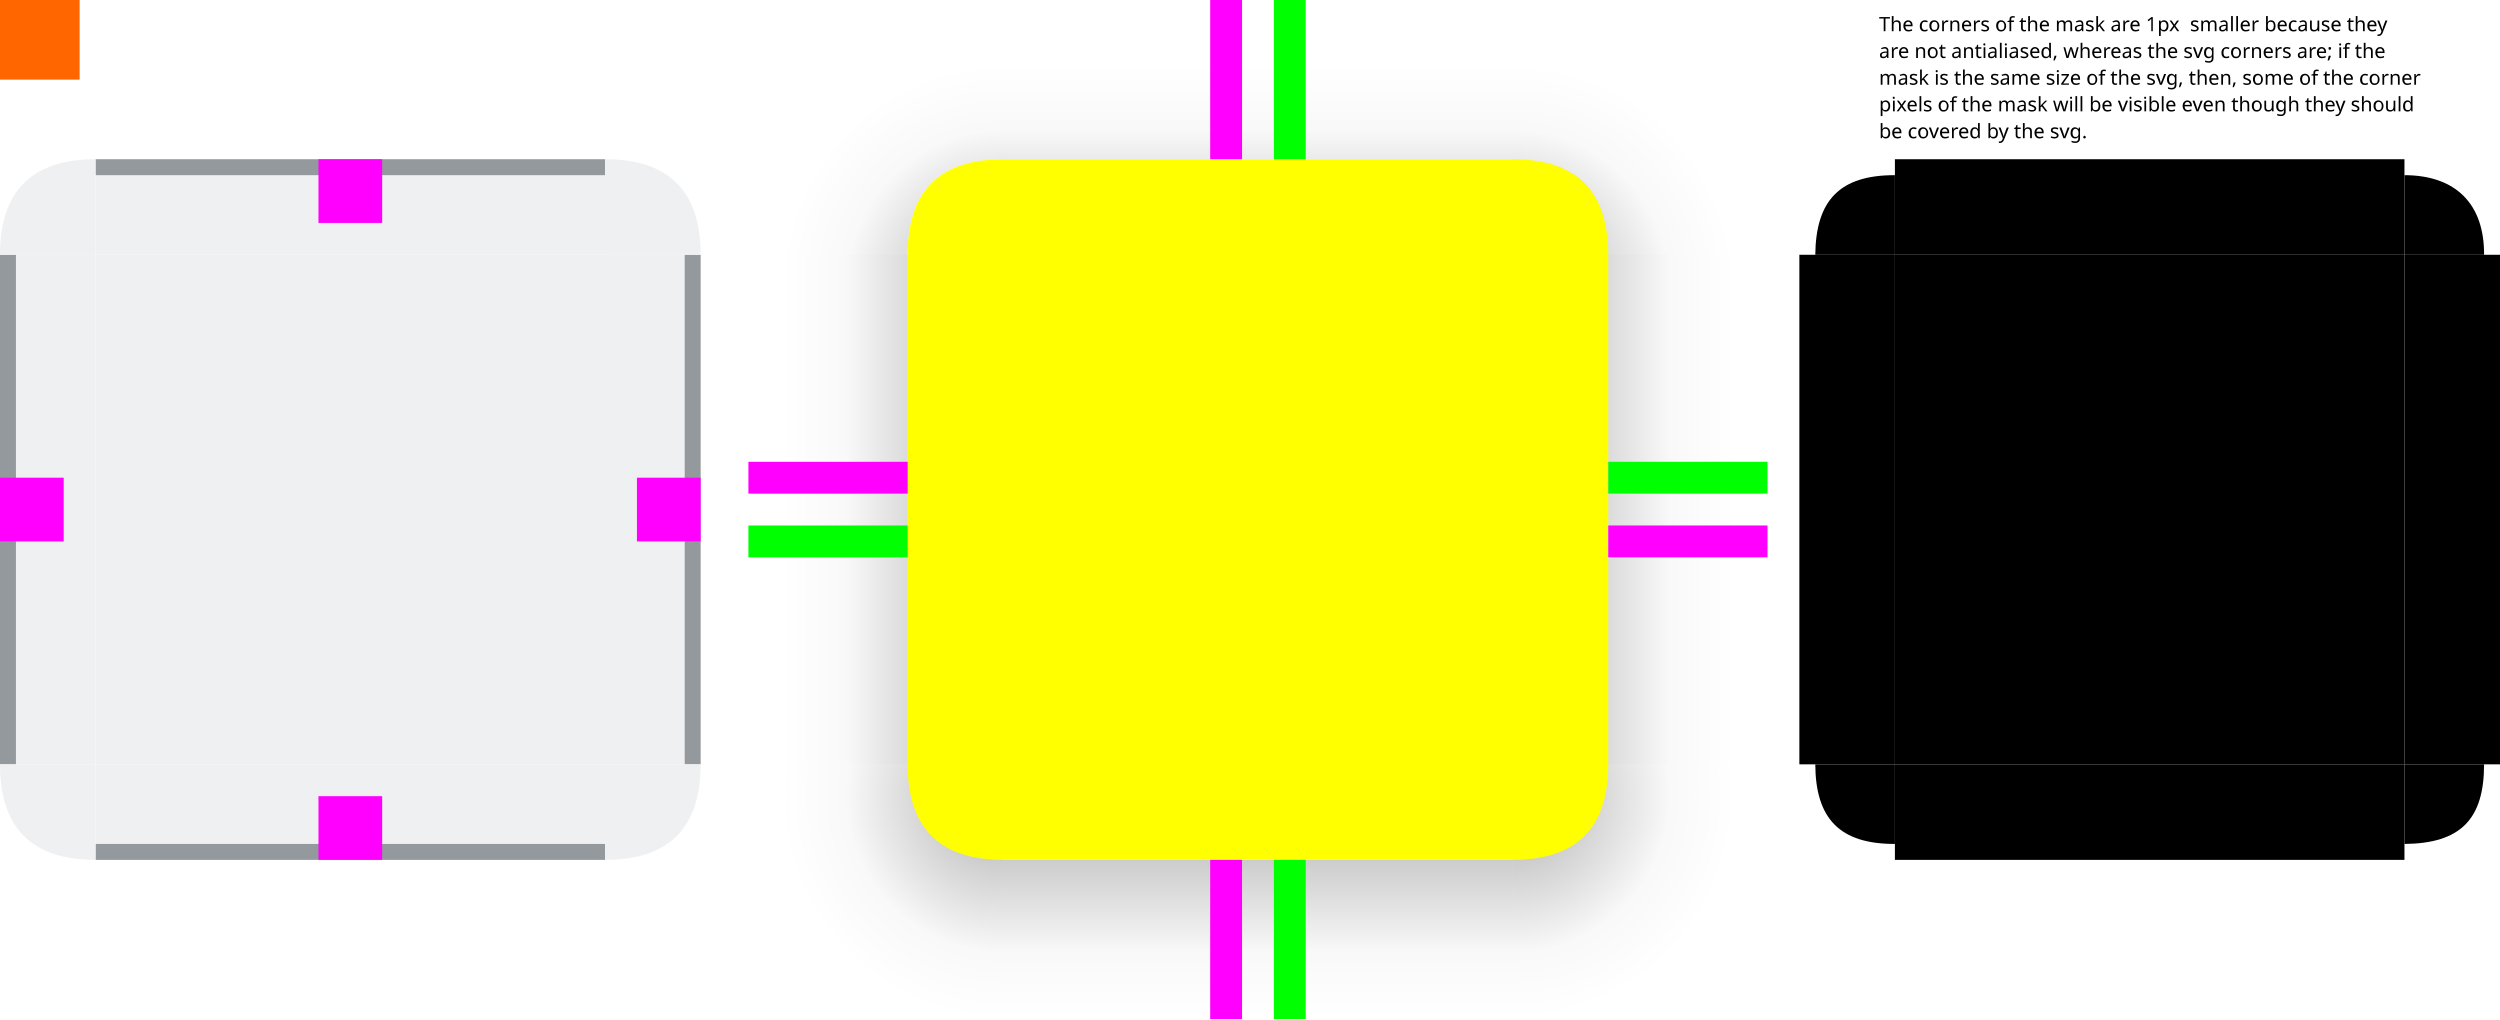
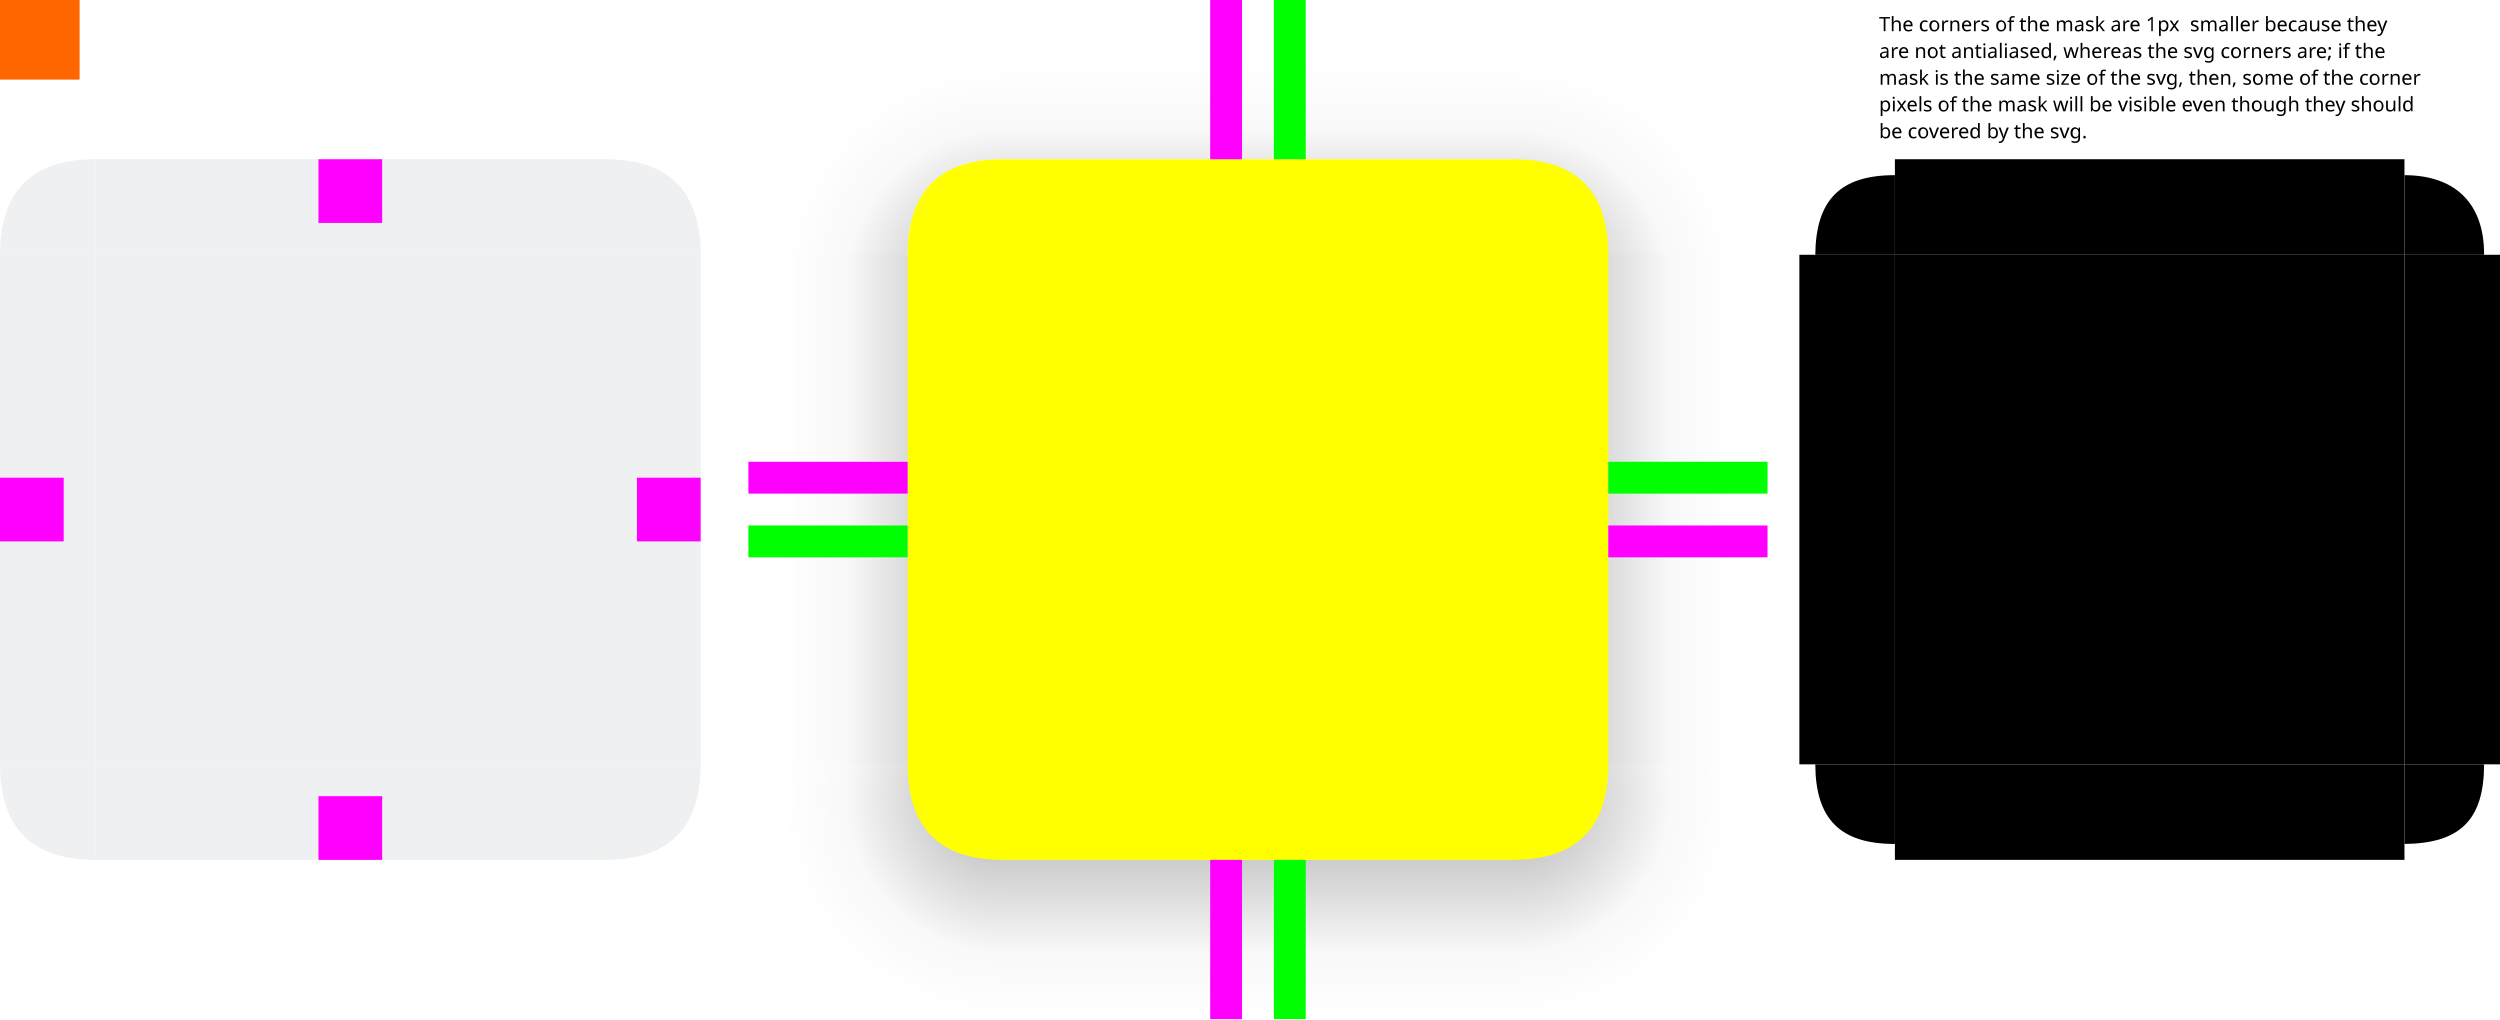
<svg xmlns="http://www.w3.org/2000/svg" xmlns:xlink="http://www.w3.org/1999/xlink" id="svg2" height="64" viewBox="0 0 157 64" width="157" version="1.1">
  <defs id="defs15">
    <style type="text/css" id="current-color-scheme">
            .ColorScheme-Text {
                color:#232629;
                stop-color:#232629;
            }
            .ColorScheme-Background {
                color:#eff0f1;
                stop-color:#eff0f1;
            }
        </style>
    <linearGradient id="shadow-side" gradientUnits="userSpaceOnUse">
      <stop id="stop1762" offset="0" style="stop-color:#000;stop-opacity:.2" />
      <stop id="stop1760" offset=".333" style="stop-color:#000;stop-opacity:.1" />
      <stop id="stop1758" offset=".5" style="stop-color:#000;stop-opacity:.05" />
      <stop id="stop1756" offset=".583" style="stop-color:#000;stop-opacity:.025" />
      <stop id="stop1754" offset="1" style="stop-color:#000;stop-opacity:0" />
    </linearGradient>
    <linearGradient id="shadow-corner" gradientUnits="userSpaceOnUse">
      <stop id="stop11958" offset="0" style="stop-color:#000;stop-opacity:1" />
      <stop id="stop11960" offset=".286" style="stop-color:#000;stop-opacity:.2" />
      <stop id="stop11962" offset=".524" style="stop-color:#000;stop-opacity:.1" />
      <stop id="stop11966" offset=".643" style="stop-color:#000;stop-opacity:.05" />
      <stop id="stop11968" offset=".702" style="stop-color:#000;stop-opacity:.025" />
      <stop id="stop11970" offset="1" style="stop-color:#000;stop-opacity:0" />
    </linearGradient>
    <linearGradient xlink:href="#shadow-side" id="linearGradient1734" gradientUnits="userSpaceOnUse" x1="16" y1="6" x2="16" y2="16" />
    <linearGradient xlink:href="#shadow-side" id="linearGradient1984" gradientUnits="userSpaceOnUse" x1="12" y1="16" x2="2" y2="16" />
    <linearGradient xlink:href="#shadow-side" id="linearGradient4945" gradientUnits="userSpaceOnUse" x1="16" y1="14" x2="16" y2="4" />
    <linearGradient xlink:href="#shadow-side" id="linearGradient8667" gradientUnits="userSpaceOnUse" x1="4" y1="16" x2="14" y2="16" />
    <radialGradient xlink:href="#shadow-corner" id="radialGradient3268" cx="95" cy="50" fx="95" fy="50" r="6.5" gradientUnits="userSpaceOnUse" gradientTransform="matrix(0,2.153846,-2.153846,0,107.6923,-202.6154)" />
    <radialGradient xlink:href="#shadow-corner" id="radialGradient3268-4" cx="95" cy="50" fx="95" fy="50" r="6.5" gradientUnits="userSpaceOnUse" gradientTransform="matrix(0,2.153846,-2.153846,0,107.6923,-202.6154)" />
    <radialGradient xlink:href="#shadow-corner" id="radialGradient3268-6" cx="93.143" cy="50" fx="93.143" fy="50" r="6.5" gradientUnits="userSpaceOnUse" gradientTransform="matrix(0,2.153846,-2.153846,0,107.6923,-202.6154)" />
    <radialGradient xlink:href="#shadow-corner" id="radialGradient3268-6-6" cx="93.143" cy="50" fx="93.143" fy="50" r="6.5" gradientUnits="userSpaceOnUse" gradientTransform="matrix(0,2.153846,-2.153846,0,107.6923,-202.6154)" />
  </defs>
  <rect id="hint-tile-center" height="5" style="fill:#ff6600" width="5" x="0" y="0" />
  <g id="top" transform="translate(6,10)">
    <rect id="rect4152" height="6" style="opacity:1;fill:currentColor" class="ColorScheme-Background" width="32" x="0" y="0" />
-     <path style="opacity:0.5" d="M 0,0 V 1 H 32 V 0 Z" id="path1337" class="ColorScheme-Background" fill="#3a4149" />
+     <path style="opacity:0.5" d="M 0,0 V 1 H 32 V 0 Z" id="path1337" class="ColorScheme-Background" fill="currentColor" />
  </g>
  <g id="bottom" transform="translate(6,48)">
    <rect id="rect4148" height="6" style="opacity:1;fill:currentColor" class="ColorScheme-Background" width="32" x="0" y="0" />
-     <path style="opacity:0.5" d="M 0,5 V 6 H 32 V 5 Z" id="path1671" class="ColorScheme-Background" fill="#3a4149" />
+     <path style="opacity:0.5" d="M 0,5 V 6 H 32 V 5 Z" id="path1671" class="ColorScheme-Background" fill="currentColor" />
  </g>
  <g id="left" transform="translate(0,16)">
    <rect id="rect4144" height="32" style="opacity:1;fill:currentColor" class="ColorScheme-Background" width="6" x="0" y="0" />
-     <path style="opacity:0.5" d="M 0,32 H 1 V 0 H 0 Z" id="path1785" class="ColorScheme-Background" fill="#3a4149" />
+     <path style="opacity:0.5" d="M 0,32 H 1 V 0 H 0 Z" id="path1785" class="ColorScheme-Background" fill="currentColor" />
  </g>
  <g id="right" transform="translate(38,16)">
    <rect id="rect4140" height="32" style="opacity:1;fill:currentColor" class="ColorScheme-Background" width="6" x="0" y="0" />
-     <path style="opacity:0.5" d="M 5,32 H 6 V 0 H 5 Z" id="path1902" class="ColorScheme-Background" fill="#3a4149" />
+     <path style="opacity:0.5" d="M 5,32 H 6 V 0 H 5 Z" id="path1902" class="ColorScheme-Background" fill="currentColor" />
  </g>
  <g id="center" transform="translate(6,16)">
    <rect id="rect4138" height="32" style="opacity:1;fill:currentColor" class="ColorScheme-Background" width="32" x="0" y="0" />
  </g>
  <g id="topleft" transform="translate(0,10)">
    <path d="M 0,6 H 6 V 0 C 2,0 0,2 0,6 Z" style="opacity:1;fill:currentColor" class="ColorScheme-Background" id="path3115" />
  </g>
  <g id="topright" transform="translate(38,10)">
    <path d="M 0,0 V 6 H 6 C 6,2 4,0 0,0 Z" style="opacity:1;fill:currentColor" class="ColorScheme-Background" id="path3118" />
  </g>
  <g id="bottomleft" transform="translate(0,48)">
    <path d="M 6,6 V 0 H 0 c 0,4 2,6 6,6 z" style="opacity:1;fill:currentColor" class="ColorScheme-Background" id="path3124" />
  </g>
  <g id="bottomright" transform="translate(38,48)">
    <path d="M 0,6 V 0 H 6 C 6,4 4,6 0,6 Z" style="opacity:1;fill:currentColor" class="ColorScheme-Background" id="path3121" />
  </g>
  <rect id="hint-top-margin" height="4" style="fill:#ff00ff;stroke-width:1" width="4" x="20" y="10" />
  <rect id="hint-bottom-margin" height="4" style="fill:#ff00ff;stroke-width:1" width="4" x="20" y="50" />
  <rect id="hint-right-margin" height="4" style="fill:#ff00ff;stroke-width:1" width="4" x="40" y="30" />
  <rect id="hint-left-margin" height="4" style="fill:#ff00ff;stroke-width:1" width="4" x="0" y="30" />
  <rect id="hint-top-inset" height="9.99999993923e-09" style="fill:#00ff00" width="4" x="20" y="10" />
  <rect id="hint-bottom-inset" height="9.99999993923e-09" style="fill:#00ff00" width="4" x="20" y="54" />
  <rect id="hint-left-inset" height="4" style="fill:#00ff00" width="9.99999993923e-09" x="0" y="30" />
  <rect id="hint-right-inset" height="4" style="fill:#00ff00" width="9.99999993923e-09" x="44" y="30" />
  <rect id="mask-top" height="6" width="32" x="119" y="10" />
  <rect id="mask-center" height="32" width="32" x="119" y="16" />
  <rect id="mask-bottom" height="6" transform="scale(1,-1)" width="32" x="119" y="-54" />
  <rect id="mask-left" height="32" width="6" x="113" y="16" />
  <rect id="mask-right" height="32" width="6" x="151" y="16" />
  <path id="mask-topleft" d="m 114,16 h -1 6 v -6 1 c -3.457,-0.005 -4.963,1.573 -5,5 z" />
  <g id="shadow-center" transform="translate(63,16)">
    <rect id="rect4908" height="32" style="opacity:0.001;fill-opacity:0.001" width="32" x="0" y="0" />
  </g>
  <g id="shadow-topleft" transform="rotate(180,31.5,8)">
    <path d="M 0,6 V 0 H 6 C 6,4 4,6 0,6 Z" style="opacity:0.001;fill:#000000;fill-opacity:0.004" id="path95-4-2" />
    <path id="path2368-7-5" style="fill:url(#radialGradient3268-6-6);fill-opacity:1;fill-rule:evenodd;stroke-width:1" d="M 6,0 C 6,4 4,6 0,6 V 16 H 3 C 10.18,16 16,10.18 16,3 V 0 Z" />
  </g>
  <g id="shadow-top" transform="translate(63)">
    <rect id="st" height="10" width="32" style="fill:url(#linearGradient4945);fill-opacity:1" x="0" y="0" />
    <rect id="rect1546" height="6" style="opacity:0.001;fill:#000000;fill-opacity:0.004;fill-rule:evenodd" width="32" y="10" x="0" />
  </g>
  <g id="shadow-bottom" transform="translate(63,48)">
    <rect id="rect1546-6" height="6" style="opacity:0.001;fill:#000000;fill-opacity:0.004;fill-rule:evenodd" width="32" x="0" y="0" />
    <rect id="sb" height="10" width="32" y="6" style="fill:url(#linearGradient1734);fill-opacity:1" x="0" />
  </g>
  <path style="opacity:1;fill:#ffff00;stroke-width:2;stroke-linecap:round" d="m 63,10 h 32 c 4,0 6,2 6,6 v 32 c 0,4 -2,6 -6,6 H 63 c -4,0 -6,-2 -6,-6 V 16 c 0,-4 2,-6 6,-6 z" id="path838" />
  <g id="shadow-left" transform="translate(47,16)">
    <rect id="sl" height="32" width="10" style="fill:url(#linearGradient1984);fill-opacity:1" x="0" y="0" />
    <rect id="rect1546-3-7" height="32" style="opacity:0.001;fill:#000000;fill-opacity:0.004;fill-rule:evenodd" width="6" x="10" y="0" />
  </g>
  <g id="shadow-right" transform="translate(95,16)">
    <rect id="rect1546-3" height="32" style="opacity:0.001;fill:#000000;fill-opacity:0.004;fill-rule:evenodd" width="6" x="0" y="0" />
    <rect id="sr" height="32" width="10" x="6" style="fill:url(#linearGradient8667);fill-opacity:1" y="0" />
  </g>
  <rect id="shadow-hint-top-margin" height="10" style="fill:#ff00ff" width="2" x="76" y="0" />
  <rect id="shadow-hint-bottom-margin" height="10" style="fill:#ff00ff" width="2" x="76" y="54" />
  <rect id="shadow-hint-right-margin" height="2" style="fill:#ff00ff" width="10" x="101" y="33" />
  <rect id="shadow-hint-left-margin" height="2" style="fill:#ff00ff" width="10" x="47" y="29" />
  <rect id="shadow-hint-top-inset" height="10" style="fill:#00ff00" width="2" x="80" y="0" />
  <rect id="shadow-hint-bottom-inset" height="10" style="fill:#00ff00" width="2" x="80" y="54" />
  <rect id="shadow-hint-right-inset" height="2" style="fill:#00ff00" width="10" x="101" y="29" />
  <rect id="shadow-hint-left-inset" height="2" style="fill:#00ff00" width="10" x="47" y="33" />
  <g id="shadow-bottomright" transform="translate(95,48)">
    <path d="M 0,6 V 0 H 6 C 6,3.999 3.98,6 0,6 Z" style="opacity:0.001;fill:#000000;fill-opacity:0.004" id="path95" />
    <path id="path2368" style="fill:url(#radialGradient3268);fill-opacity:1;fill-rule:evenodd;stroke-width:1" d="M 6,0 C 6,4 4,6 0,6 V 16 H 3 C 10.18,16 16,10.18 16,3 V 0 Z" />
  </g>
  <g id="shadow-bottomright-9" transform="translate(95,48)" />
  <g id="shadow-bottomleft" transform="matrix(-1,0,0,1,63,48)">
    <path d="M 3,6 H 0 V 0 H 6 V 3 C 6,4.657 4.657,6 3,6 Z" style="opacity:0.001;fill:#000000;fill-opacity:0.004" id="path95-1" />
    <path id="path2368-0" style="fill:url(#radialGradient3268-4);fill-opacity:1;fill-rule:evenodd;stroke-width:1" d="M 6,0 C 6,3.999 3.995,6 0,6 V 16 H 3 C 10.18,16 16,10.18 16,3 V 0 Z" />
  </g>
  <g id="shadow-topright" transform="matrix(1,0,0,-1,95,16)">
    <path d="M 3,6 H 0 V 0 H 6 V 3 C 6,4.657 4.657,6 3,6 Z" style="opacity:0.001;fill:#000000;fill-opacity:0.004" id="path95-4" />
    <path id="path2368-7" style="fill:url(#radialGradient3268-6);fill-opacity:1;fill-rule:evenodd;stroke-width:1" d="M 6,0 C 6,3.988 3.974,6 0,6 V 16 H 3 C 10.18,16 16,10.18 16,3 V 0 Z" />
  </g>
  <rect style="color:#eff0f1;fill:currentColor;fill-opacity:1;stroke:none;stop-color:#eff0f1" id="thick-center" width="32" height="32" x="19" y="75" class="ColorScheme-Background" />
  <rect transform="rotate(90)" style="fill:#800080;fill-opacity:1;stroke:none;stroke-width:1.155" id="thick-hint-right-margin" width="4" height="8" x="95" y="-56" />
  <rect transform="rotate(90)" y="-20" x="95" height="8" width="4" id="thick-hint-left-margin" style="fill:#800080;fill-opacity:1;stroke:none;stroke-width:1.155" />
  <rect y="69" x="38" height="8" width="4" id="thick-hint-top-margin" style="fill:#800080;fill-opacity:1;stroke:none;stroke-width:1.155" />
  <rect style="fill:#800080;fill-opacity:1;stroke:none;stroke-width:1.155" id="thick-hint-bottom-margin" width="4" height="8" x="39" y="105" />
  <path id="mask-topright" d="m 156,16 h 1 -6 v -6 1 c 3.233,0.006 5.021,1.824 5,5 z" />
  <path id="mask-bottomright" d="m 156,48 h 1 -6 v 6 -1 c 3.531,-0.032 5,-1.554 5,-5 z" />
  <path id="mask-bottomleft" d="m 114,48 h -1 6 v 6 -1 c -3.457,0.005 -4.984,-1.58 -5,-5 z" />
  <text xml:space="preserve" style="font-stretch:condensed;font-size:1.252px;font-family:Impact;-inkscape-font-specification:'Impact Condensed';text-align:start;text-anchor:start;fill:#ff0000;stroke:#000000;stroke-width:5.729;stroke-linecap:round" x="118" y="1.958" id="text1204">
    <tspan id="tspan1202" x="118" y="1.958" style="font-style:normal;font-variant:normal;font-weight:normal;font-stretch:normal;font-size:1.252px;font-family:'Noto Sans';-inkscape-font-specification:'Noto Sans';text-align:start;text-anchor:start;fill:#000000;stroke:none;stroke-width:5.729">The corners of the mask are 1px  smaller because they</tspan>
    <tspan x="118" y="3.637" style="font-style:normal;font-variant:normal;font-weight:normal;font-stretch:normal;font-size:1.252px;font-family:'Noto Sans';-inkscape-font-specification:'Noto Sans';text-align:start;text-anchor:start;fill:#000000;stroke:none;stroke-width:5.729" id="tspan1358">are not antialiased, whereas the svg corners are; if the</tspan>
    <tspan x="118" y="5.317" style="font-style:normal;font-variant:normal;font-weight:normal;font-stretch:normal;font-size:1.252px;font-family:'Noto Sans';-inkscape-font-specification:'Noto Sans';text-align:start;text-anchor:start;fill:#000000;stroke:none;stroke-width:5.729" id="tspan1360">mask is the same size of the svg, then, some of the corner</tspan>
    <tspan x="118" y="6.996" style="font-style:normal;font-variant:normal;font-weight:normal;font-stretch:normal;font-size:1.252px;font-family:'Noto Sans';-inkscape-font-specification:'Noto Sans';text-align:start;text-anchor:start;fill:#000000;stroke:none;stroke-width:5.729" id="tspan1362">pixels of the mask will be visible even though they should</tspan>
    <tspan x="118" y="8.676" style="font-style:normal;font-variant:normal;font-weight:normal;font-stretch:normal;font-size:1.252px;font-family:'Noto Sans';-inkscape-font-specification:'Noto Sans';text-align:start;text-anchor:start;fill:#000000;stroke:none;stroke-width:5.729" id="tspan1364">be covered by the svg.</tspan>
  </text>
</svg>
